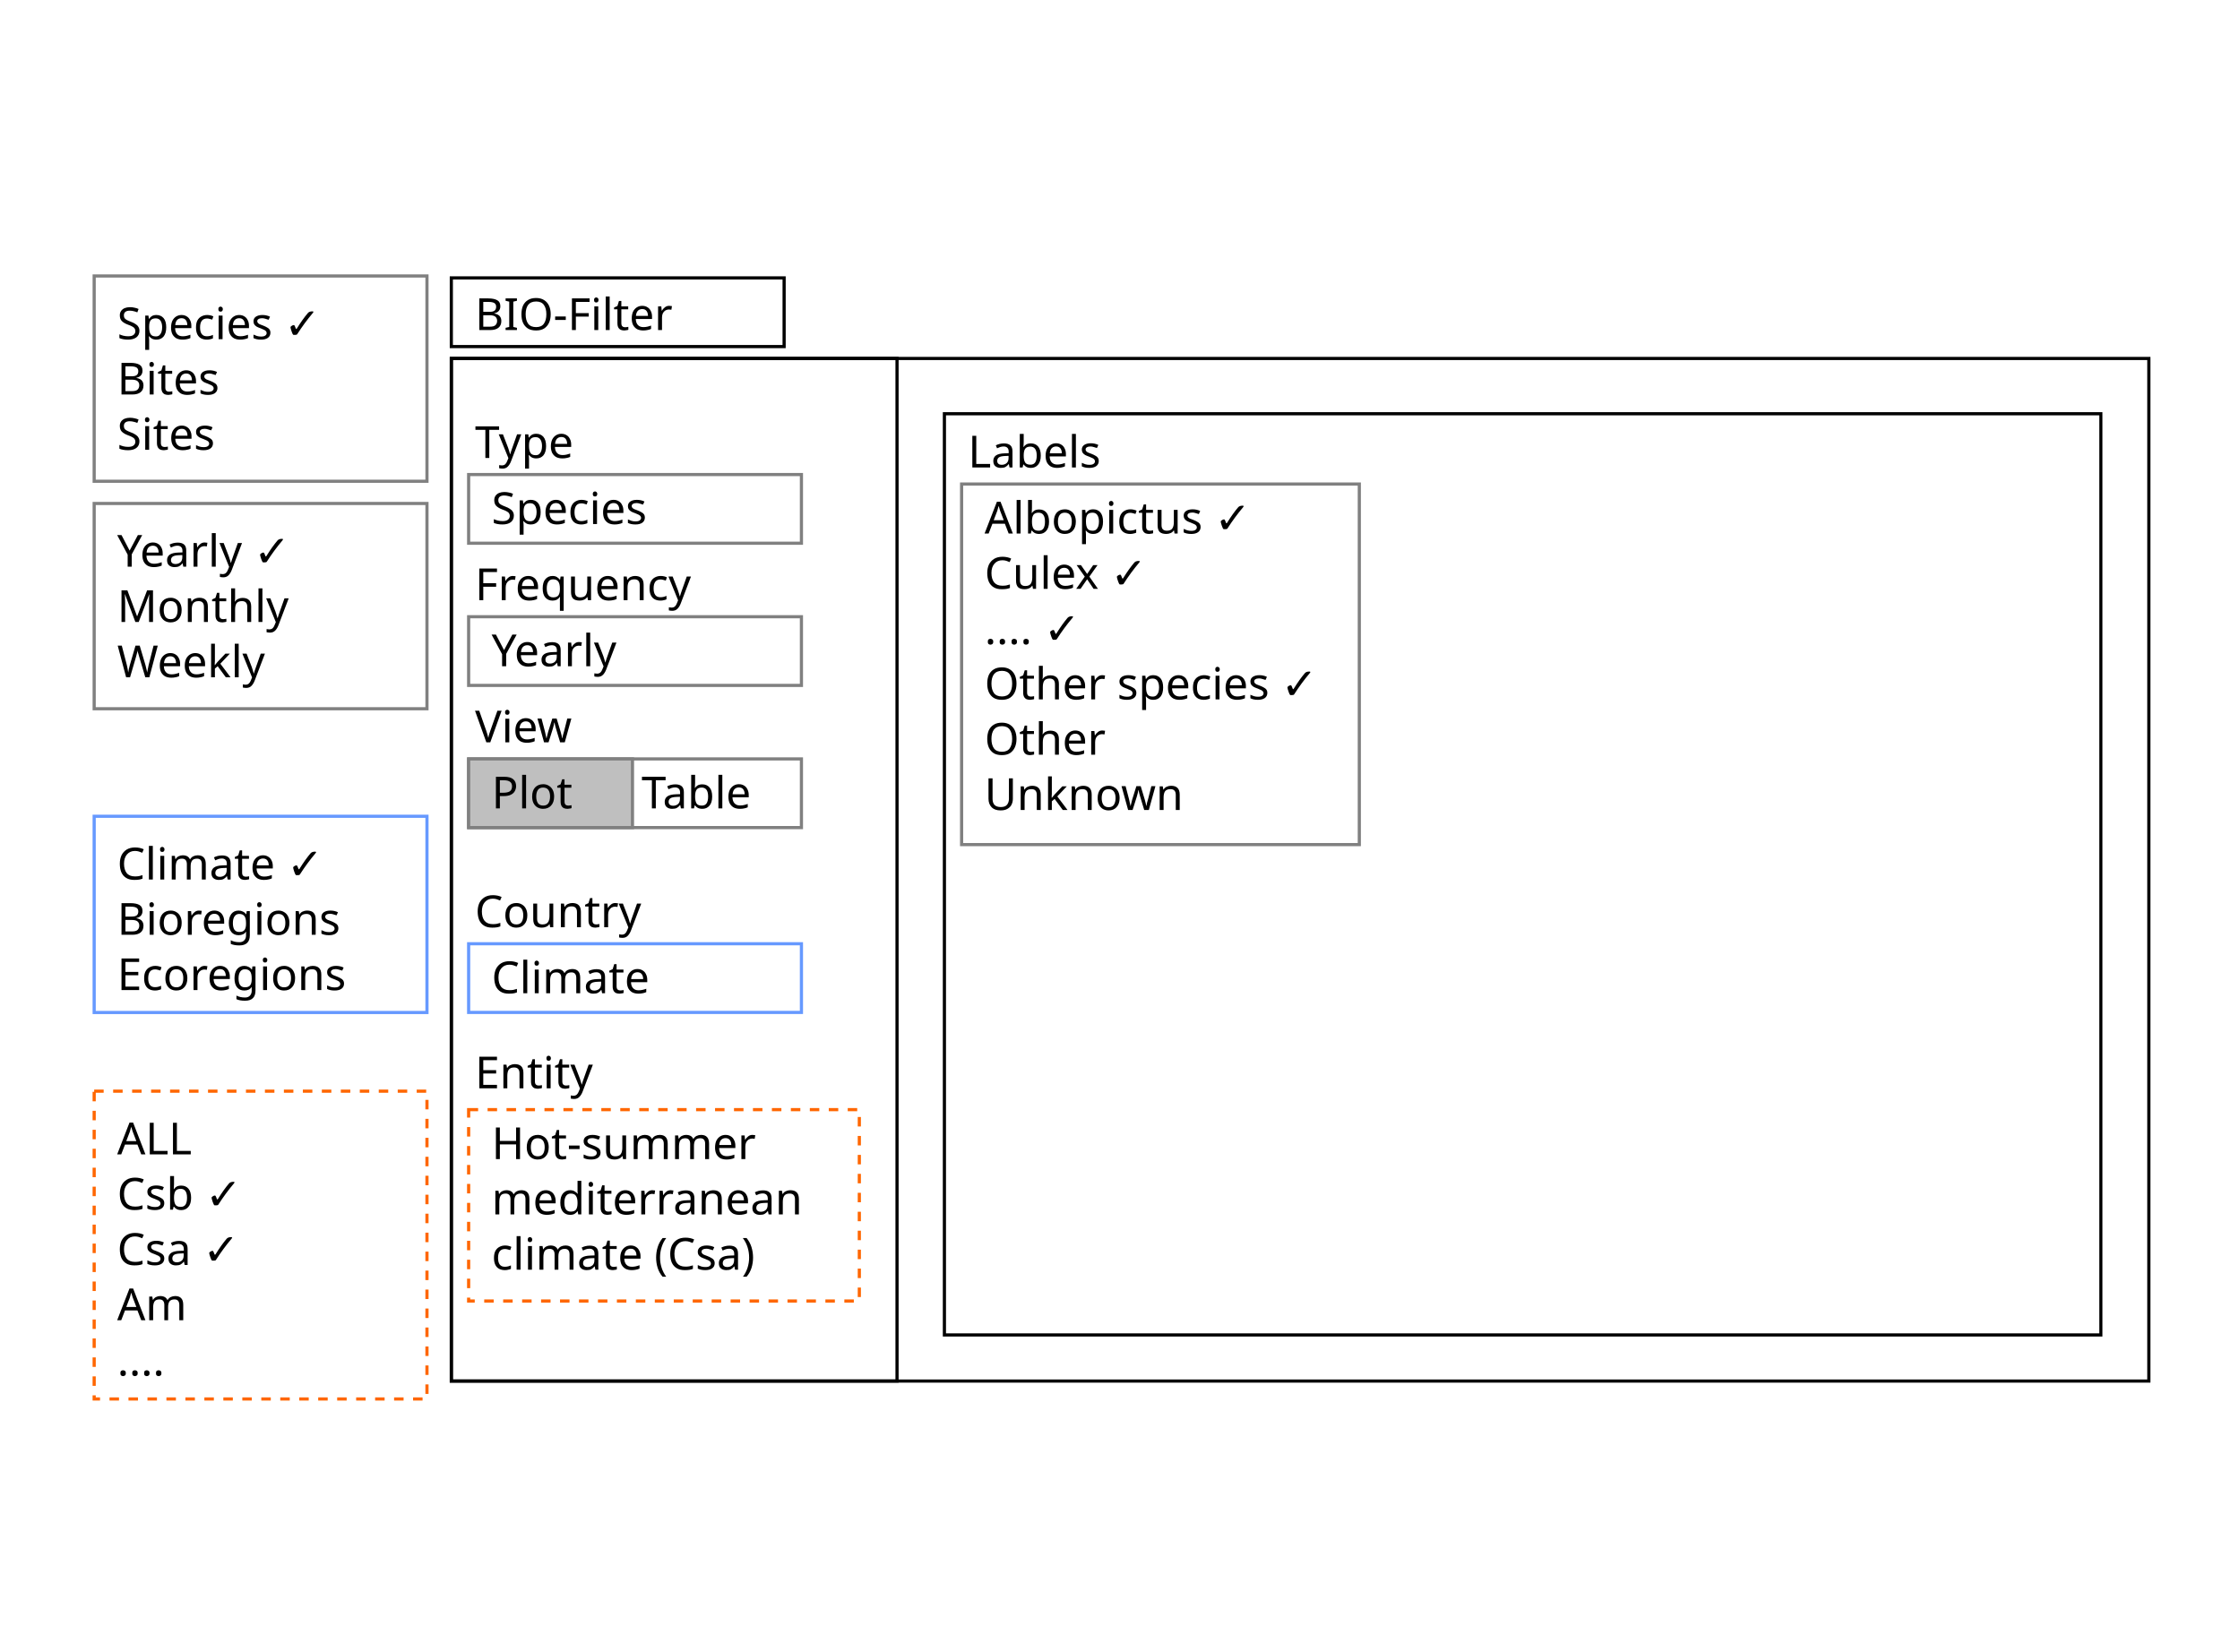
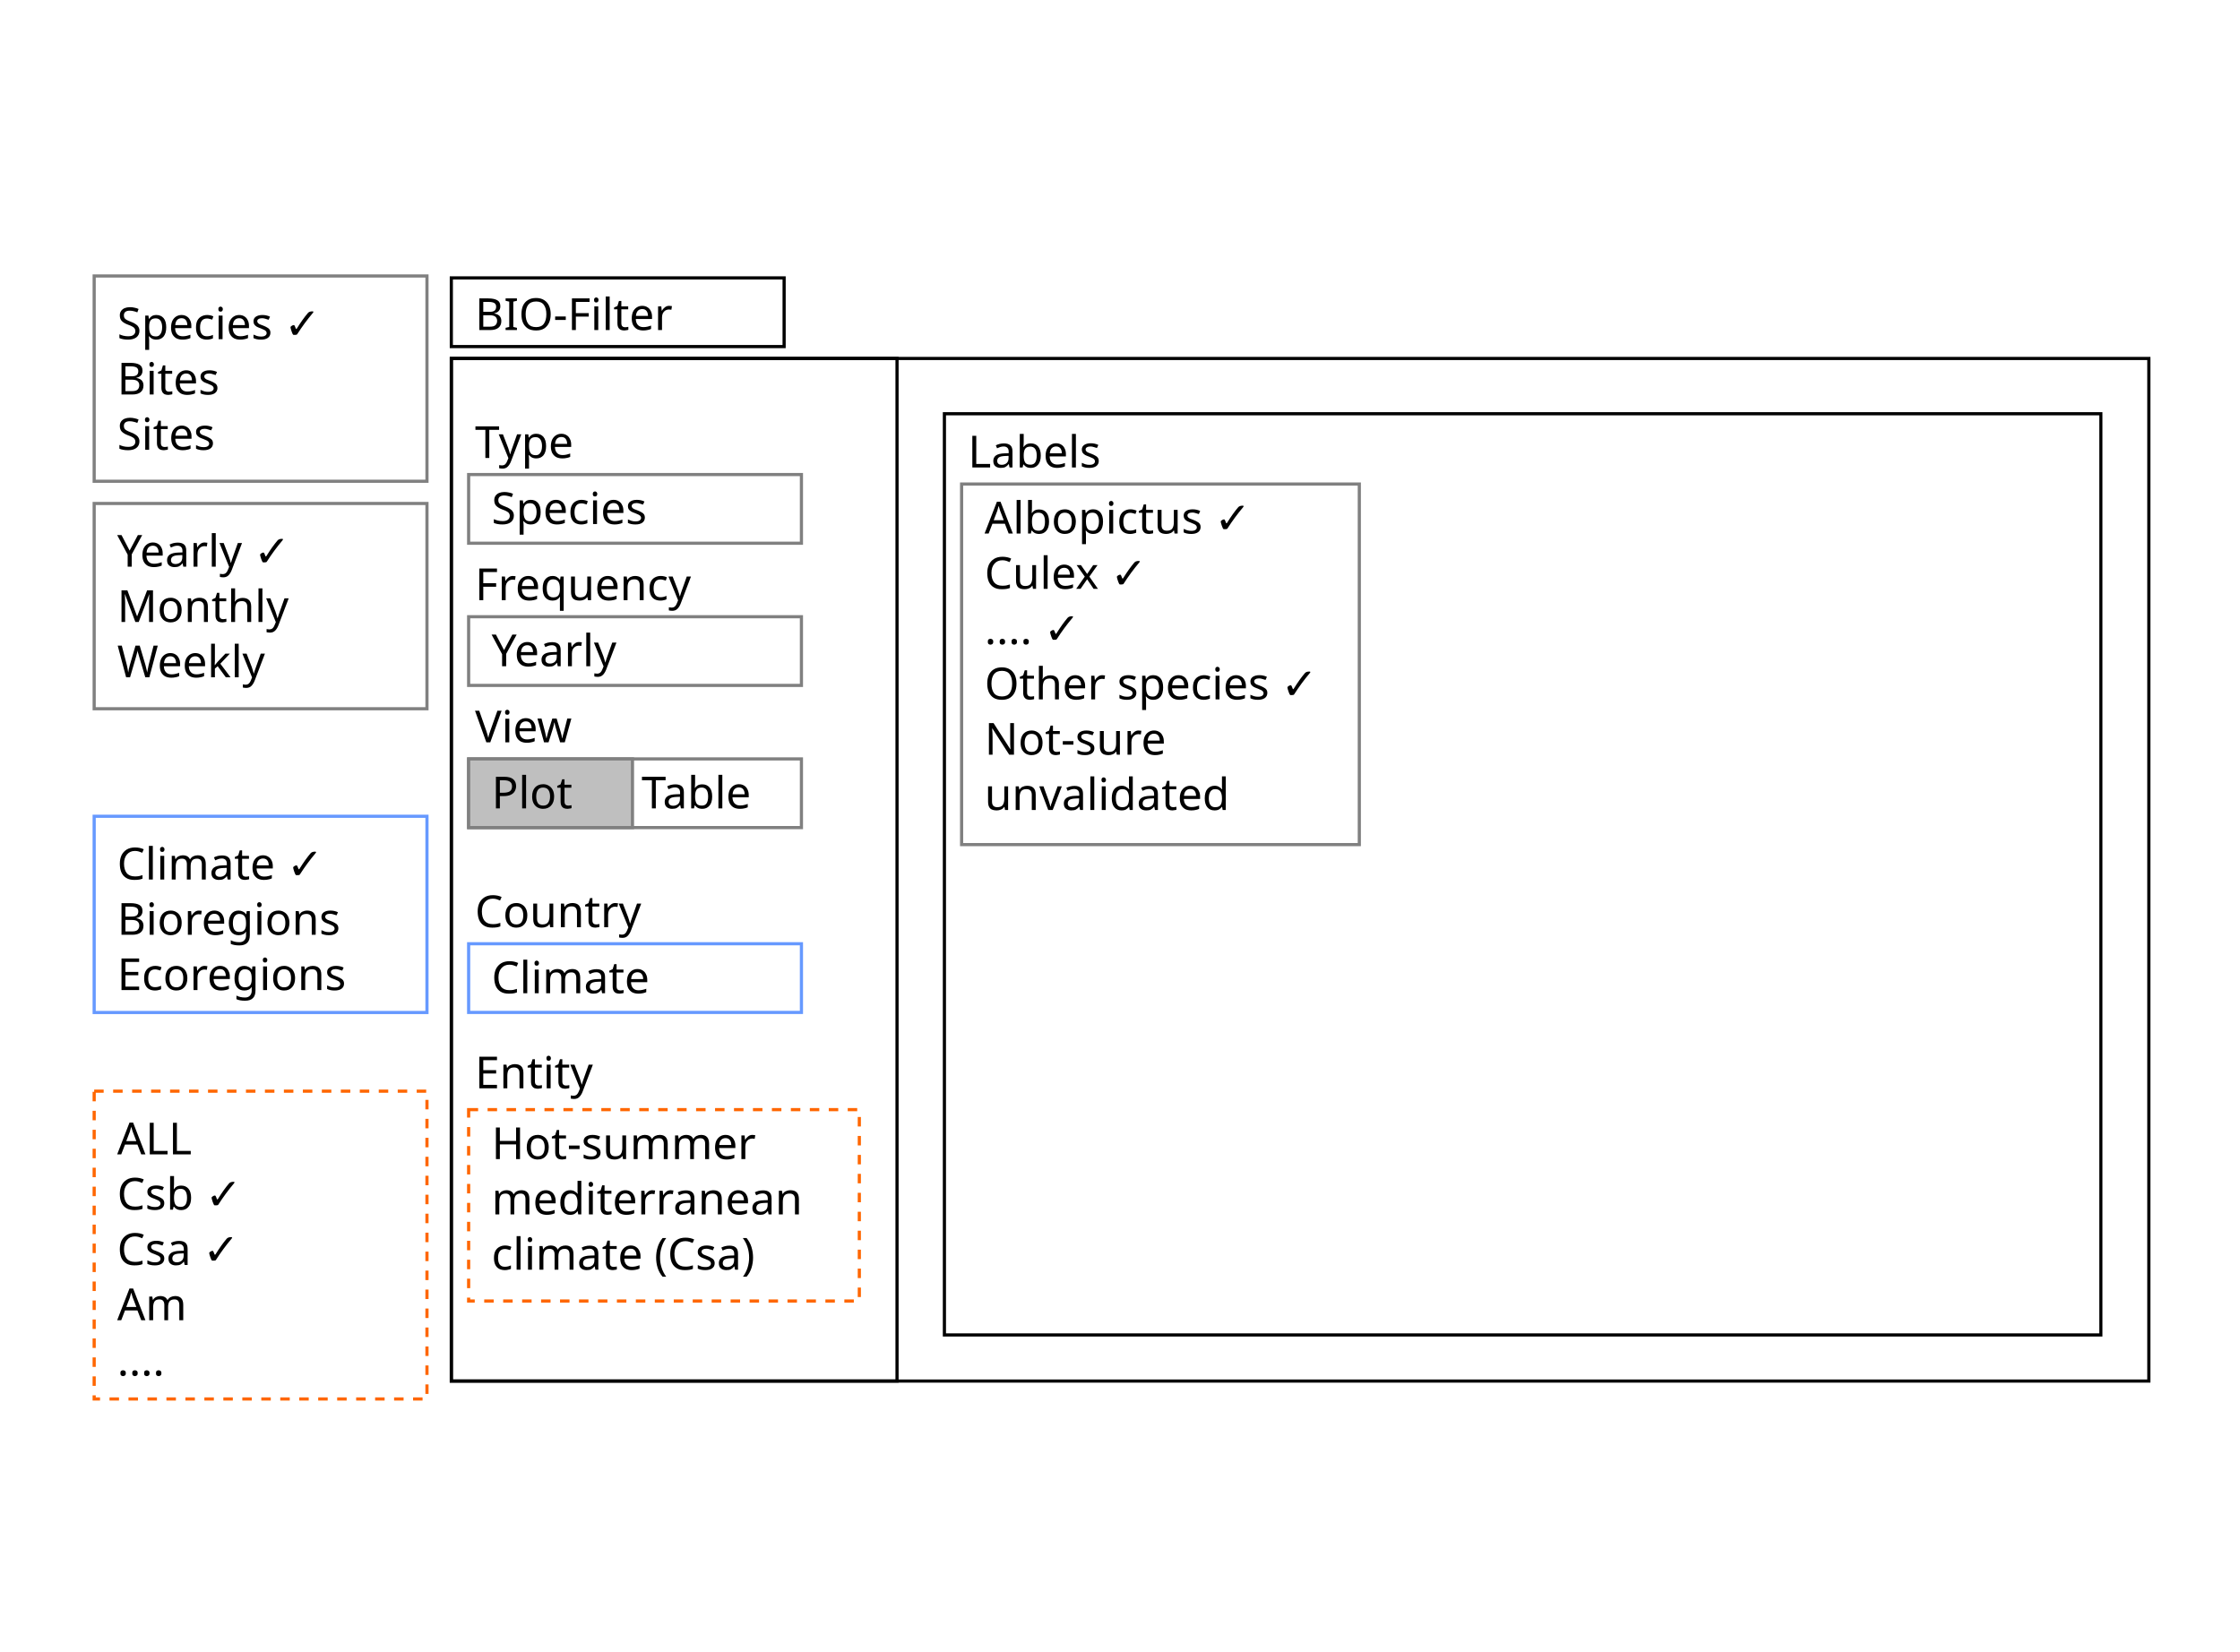
<svg xmlns="http://www.w3.org/2000/svg" width="250.066mm" height="184.366mm" viewBox="0 0 250.066 184.366" version="1.1" id="svg5">
  <defs id="defs2" />
  <g id="layer1" transform="translate(39.81824,26.65467)">
    <rect style="opacity:1;fill:none;stroke:#000000;stroke-width:0.353;stroke-miterlimit:4;stroke-dasharray:none;stop-color:#000000" id="rect846" width="189.505" height="114.173" x="10.566" y="13.369" />
    <rect style="fill:none;stroke:#000000;stroke-width:0.353;stroke-miterlimit:4;stroke-dasharray:none;stop-color:#000000" id="rect846-2" width="129.102" height="102.853" x="65.612" y="19.541" />
    <rect style="fill:none;stroke:#000000;stroke-width:0.353;stroke-miterlimit:4;stroke-dasharray:none;stop-color:#000000" id="rect846-97" width="49.757" height="114.173" x="10.566" y="13.369" />
    <rect style="fill:none;stroke:#000000;stroke-width:0.353;stroke-miterlimit:4;stroke-dasharray:none;stop-color:#000000" id="rect846-9" width="37.152" height="7.668" x="10.566" y="4.373" />
    <rect style="fill:none;stroke:#6699ff;stroke-width:0.353;stroke-miterlimit:4;stroke-dasharray:none;stop-color:#000000" id="rect846-9-4" width="37.152" height="7.668" x="12.499" y="78.717" />
    <rect style="fill:none;stroke:#6699ff;stroke-width:0.353;stroke-miterlimit:4;stroke-dasharray:none;stop-color:#000000" id="rect846-9-4-5" width="37.152" height="21.909" x="-29.305" y="64.484" />
    <text xml:space="preserve" style="font-size:4.939px;line-height:1.25;font-family:sans-serif;letter-spacing:0px;word-spacing:0px;stroke-width:0.265" x="13.212" y="10.194" id="text5012">
      <tspan id="tspan5010" style="stroke-width:0.265" x="13.212" y="10.194">BIO-Filter</tspan>
    </text>
    <text xml:space="preserve" style="font-size:4.939px;line-height:1.25;font-family:sans-serif;letter-spacing:0px;word-spacing:0px;stroke-width:0.265" x="13.212" y="76.869" id="text5012-8">
      <tspan id="tspan5010-1" style="stroke-width:0.265" x="13.212" y="76.869">Country</tspan>
    </text>
    <text xml:space="preserve" style="font-size:4.939px;line-height:1.25;font-family:sans-serif;letter-spacing:0px;word-spacing:0px;stroke-width:0.265" x="15.064" y="84.242" id="text5012-8-0">
      <tspan id="tspan5010-1-3" style="stroke-width:0.265" x="15.064" y="84.242">Climate</tspan>
    </text>
    <rect style="fill:none;stroke:#808080;stroke-width:0.353;stroke-miterlimit:4;stroke-dasharray:none;stop-color:#000000" id="rect846-9-4-9" width="37.152" height="7.668" x="12.499" y="26.329" />
    <text xml:space="preserve" style="font-size:4.939px;line-height:1.25;font-family:sans-serif;letter-spacing:0px;word-spacing:0px;stroke-width:0.265" x="13.212" y="24.481" id="text5012-8-6">
      <tspan id="tspan5010-1-4" style="stroke-width:0.265" x="13.212" y="24.481">Type</tspan>
    </text>
    <text xml:space="preserve" style="font-size:4.939px;line-height:1.25;font-family:sans-serif;letter-spacing:0px;word-spacing:0px;stroke-width:0.265" x="15.064" y="31.854" id="text5012-8-0-3">
      <tspan id="tspan5010-1-3-3" style="stroke-width:0.265" x="15.064" y="31.854">Species</tspan>
    </text>
    <rect style="fill:none;stroke:#808080;stroke-width:0.353;stroke-miterlimit:4;stroke-dasharray:none;stop-color:#000000" id="rect846-9-4-9-6" width="44.399" height="40.258" x="67.532" y="27.388" />
    <text xml:space="preserve" style="font-size:4.939px;line-height:1.25;font-family:sans-serif;letter-spacing:0px;word-spacing:0px;stroke-width:0.265" x="68.245" y="25.539" id="text5012-8-6-9">
      <tspan id="tspan5010-1-4-2" style="stroke-width:0.265" x="68.245" y="25.539">Labels</tspan>
    </text>
    <text xml:space="preserve" style="font-size:4.939px;line-height:1.25;font-family:sans-serif;letter-spacing:0px;word-spacing:0px;stroke-width:0.265" x="70.097" y="32.912" id="text5012-8-0-3-2">
      <tspan id="tspan5010-1-3-3-47" style="stroke-width:0.265" x="70.097" y="32.912">Albopictus ✓</tspan>
      <tspan style="stroke-width:0.265" x="70.097" y="39.086" id="tspan81538">Culex ✓</tspan>
      <tspan style="stroke-width:0.265" x="70.097" y="45.26" id="tspan81540">.... ✓</tspan>
      <tspan style="stroke-width:0.265" x="70.097" y="51.433" id="tspan81542">Other species ✓</tspan>
-       <tspan style="stroke-width:0.265" x="70.097" y="57.607" id="tspan87307">Other</tspan>
-       <tspan style="stroke-width:0.265" x="70.097" y="63.78" id="tspan81544">Unknown</tspan>
+       <tspan style="stroke-width:0.265" x="70.097" y="57.607" id="tspan87307">Not-sure</tspan>
+       <tspan style="stroke-width:0.265" x="70.097" y="63.78" id="tspan81544">unvalidated</tspan>
    </text>
    <rect style="fill:none;stroke:#808080;stroke-width:0.353;stroke-miterlimit:4;stroke-dasharray:none;stop-color:#000000" id="rect846-9-4-9-9" width="37.152" height="7.668" x="12.499" y="42.204" />
    <text xml:space="preserve" style="font-size:4.939px;line-height:1.25;font-family:sans-serif;letter-spacing:0px;word-spacing:0px;stroke-width:0.265" x="13.212" y="40.356" id="text5012-8-6-7">
      <tspan id="tspan5010-1-4-7" style="stroke-width:0.265" x="13.212" y="40.356">Frequency</tspan>
    </text>
    <text xml:space="preserve" style="font-size:4.939px;line-height:1.25;font-family:sans-serif;letter-spacing:0px;word-spacing:0px;stroke-width:0.265" x="15.064" y="47.729" id="text5012-8-0-3-6">
      <tspan id="tspan5010-1-3-3-4" style="stroke-width:0.265" x="15.064" y="47.729">Yearly</tspan>
    </text>
    <rect style="fill:none;stroke:#808080;stroke-width:0.353;stroke-miterlimit:4;stroke-dasharray:none;stop-color:#000000" id="rect846-9-4-9-9-5" width="37.152" height="7.668" x="12.499" y="58.079" />
    <rect style="fill:#bfbfbf;stroke:#808080;stroke-width:0.353;stroke-miterlimit:4;stroke-dasharray:none;stop-color:#000000" id="rect846-9-4-9-9-5-4" width="18.29" height="7.668" x="12.499" y="58.079" />
    <text xml:space="preserve" style="font-size:4.939px;line-height:1.25;font-family:sans-serif;letter-spacing:0px;word-spacing:0px;stroke-width:0.265" x="13.212" y="56.231" id="text5012-8-6-7-4">
      <tspan id="tspan5010-1-4-7-0" style="stroke-width:0.265" x="13.212" y="56.231">View</tspan>
    </text>
    <text xml:space="preserve" style="font-size:4.939px;line-height:1.25;font-family:sans-serif;letter-spacing:0px;word-spacing:0px;stroke-width:0.265" x="15.064" y="63.604" id="text5012-8-0-3-6-5">
      <tspan id="tspan5010-1-3-3-4-9" style="stroke-width:0.265" x="15.064" y="63.604">Plot      Table</tspan>
    </text>
    <text xml:space="preserve" style="font-size:4.939px;line-height:1.25;font-family:sans-serif;letter-spacing:0px;word-spacing:0px;stroke-width:0.265" x="13.212" y="94.86" id="text5012-8-7-7">
      <tspan id="tspan5010-1-6-4" style="stroke-width:0.265" x="13.212" y="94.86">Entity</tspan>
    </text>
    <rect style="fill:none;stroke:#ff6600;stroke-width:0.353;stroke-miterlimit:4;stroke-dasharray:1.058, 1.058;stroke-dashoffset:0;stop-color:#000000" id="rect846-9-4-3-1" width="43.615" height="21.367" x="12.499" y="97.238" />
    <text xml:space="preserve" style="font-size:4.939px;line-height:1.25;font-family:sans-serif;letter-spacing:0px;word-spacing:0px;stroke-width:0.265" x="15.064" y="102.762" id="text5012-8-0-1-8">
      <tspan id="tspan5010-1-3-7-5" style="stroke-width:0.265" x="15.064" y="102.762">Hot-summer</tspan>
      <tspan style="stroke-width:0.265" x="15.064" y="108.936" id="tspan101477">mediterranean</tspan>
      <tspan style="stroke-width:0.265" x="15.064" y="115.11" id="tspan101479">climate (Csa)</tspan>
    </text>
    <text xml:space="preserve" style="font-size:4.939px;line-height:1.25;font-family:sans-serif;letter-spacing:0px;word-spacing:0px;stroke-width:0.265" x="-26.74" y="71.542" id="text5012-8-0-0">
      <tspan style="stroke-width:0.265" x="-26.74" y="71.542" id="tspan7169">Climate ✓</tspan>
      <tspan style="stroke-width:0.265" x="-26.74" y="77.715" id="tspan7171">Bioregions</tspan>
      <tspan style="stroke-width:0.265" x="-26.74" y="83.889" id="tspan7175">Ecoregions</tspan>
    </text>
    <rect style="fill:none;stroke:#808080;stroke-width:0.353;stroke-miterlimit:4;stroke-dasharray:none;stop-color:#000000" id="rect846-9-4-5-3" width="37.152" height="22.919" x="-29.305" y="4.159" />
    <text xml:space="preserve" style="font-size:4.939px;line-height:1.25;font-family:sans-serif;letter-spacing:0px;word-spacing:0px;stroke-width:0.265" x="-26.74" y="11.217" id="text5012-8-0-0-8">
      <tspan style="stroke-width:0.265" x="-26.74" y="11.217" id="tspan7169-0">Species ✓</tspan>
      <tspan style="stroke-width:0.265" x="-26.74" y="17.39" id="tspan7171-4">Bites</tspan>
      <tspan style="stroke-width:0.265" x="-26.74" y="23.564" id="tspan7175-88">Sites</tspan>
    </text>
    <rect style="fill:none;stroke:#808080;stroke-width:0.353;stroke-miterlimit:4;stroke-dasharray:none;stop-color:#000000" id="rect846-9-4-5-3-3" width="37.152" height="22.919" x="-29.305" y="29.559" />
    <text xml:space="preserve" style="font-size:4.939px;line-height:1.25;font-family:sans-serif;letter-spacing:0px;word-spacing:0px;stroke-width:0.265" x="-26.74" y="36.617" id="text5012-8-0-0-8-0">
      <tspan style="stroke-width:0.265" x="-26.74" y="36.617" id="tspan7169-0-3">Yearly ✓</tspan>
      <tspan style="stroke-width:0.265" x="-26.74" y="42.79" id="tspan7171-4-0">Monthly</tspan>
      <tspan style="stroke-width:0.265" x="-26.74" y="48.964" id="tspan7175-88-9">Weekly</tspan>
    </text>
    <rect style="fill:none;stroke:#ff6600;stroke-width:0.353;stroke-miterlimit:4;stroke-dasharray:1.059, 1.059;stroke-dashoffset:0;stop-color:#000000" id="rect846-9-4-5-5" width="37.152" height="34.367" x="-29.305" y="95.176" />
    <text xml:space="preserve" style="font-size:4.939px;line-height:1.25;font-family:sans-serif;letter-spacing:0px;word-spacing:0px;stroke-width:0.265" x="-26.74" y="102.233" id="text5012-8-0-0-3">
      <tspan id="tspan5010-1-3-4-8" style="stroke-width:0.265" x="-26.74" y="102.233">ALL</tspan>
      <tspan style="stroke-width:0.265" x="-26.74" y="108.407" id="tspan7173-1">Csb ✓</tspan>
      <tspan style="stroke-width:0.265" x="-26.74" y="114.58" id="tspan40566">Csa ✓</tspan>
      <tspan style="stroke-width:0.265" x="-26.74" y="120.754" id="tspan40568">Am</tspan>
      <tspan style="stroke-width:0.265" x="-26.74" y="126.928" id="tspan7175-8">....</tspan>
    </text>
  </g>
</svg>
